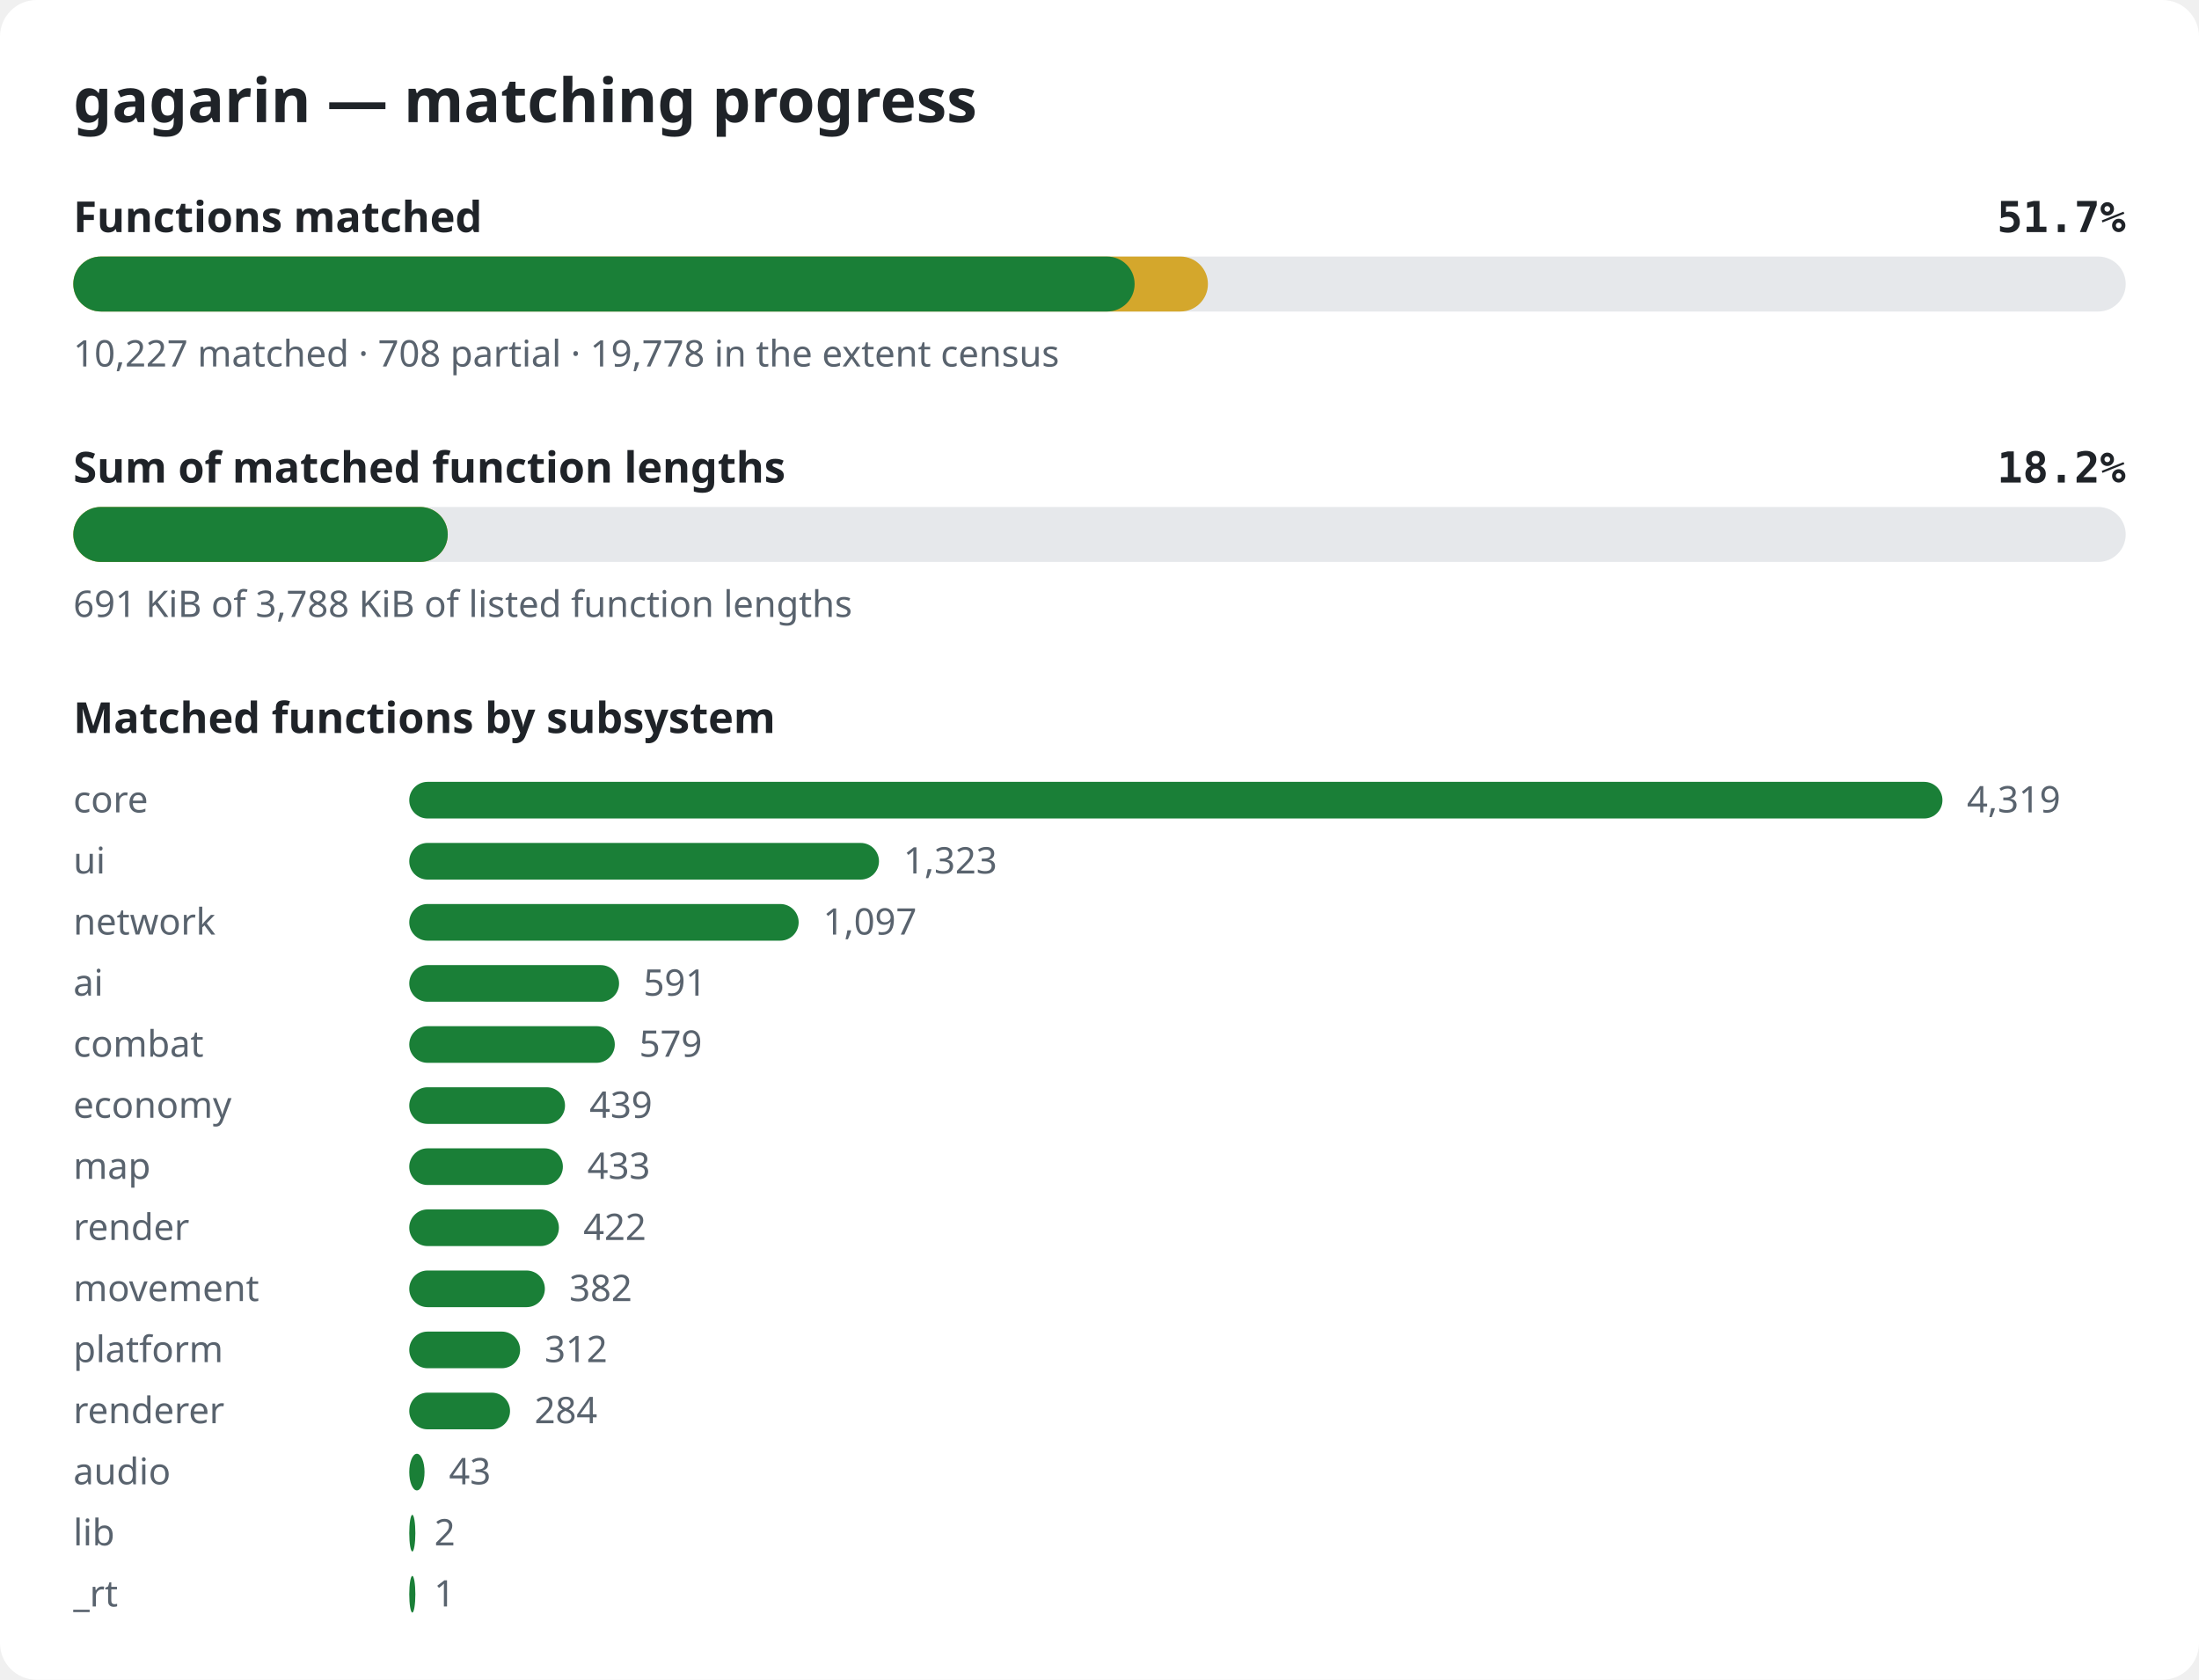
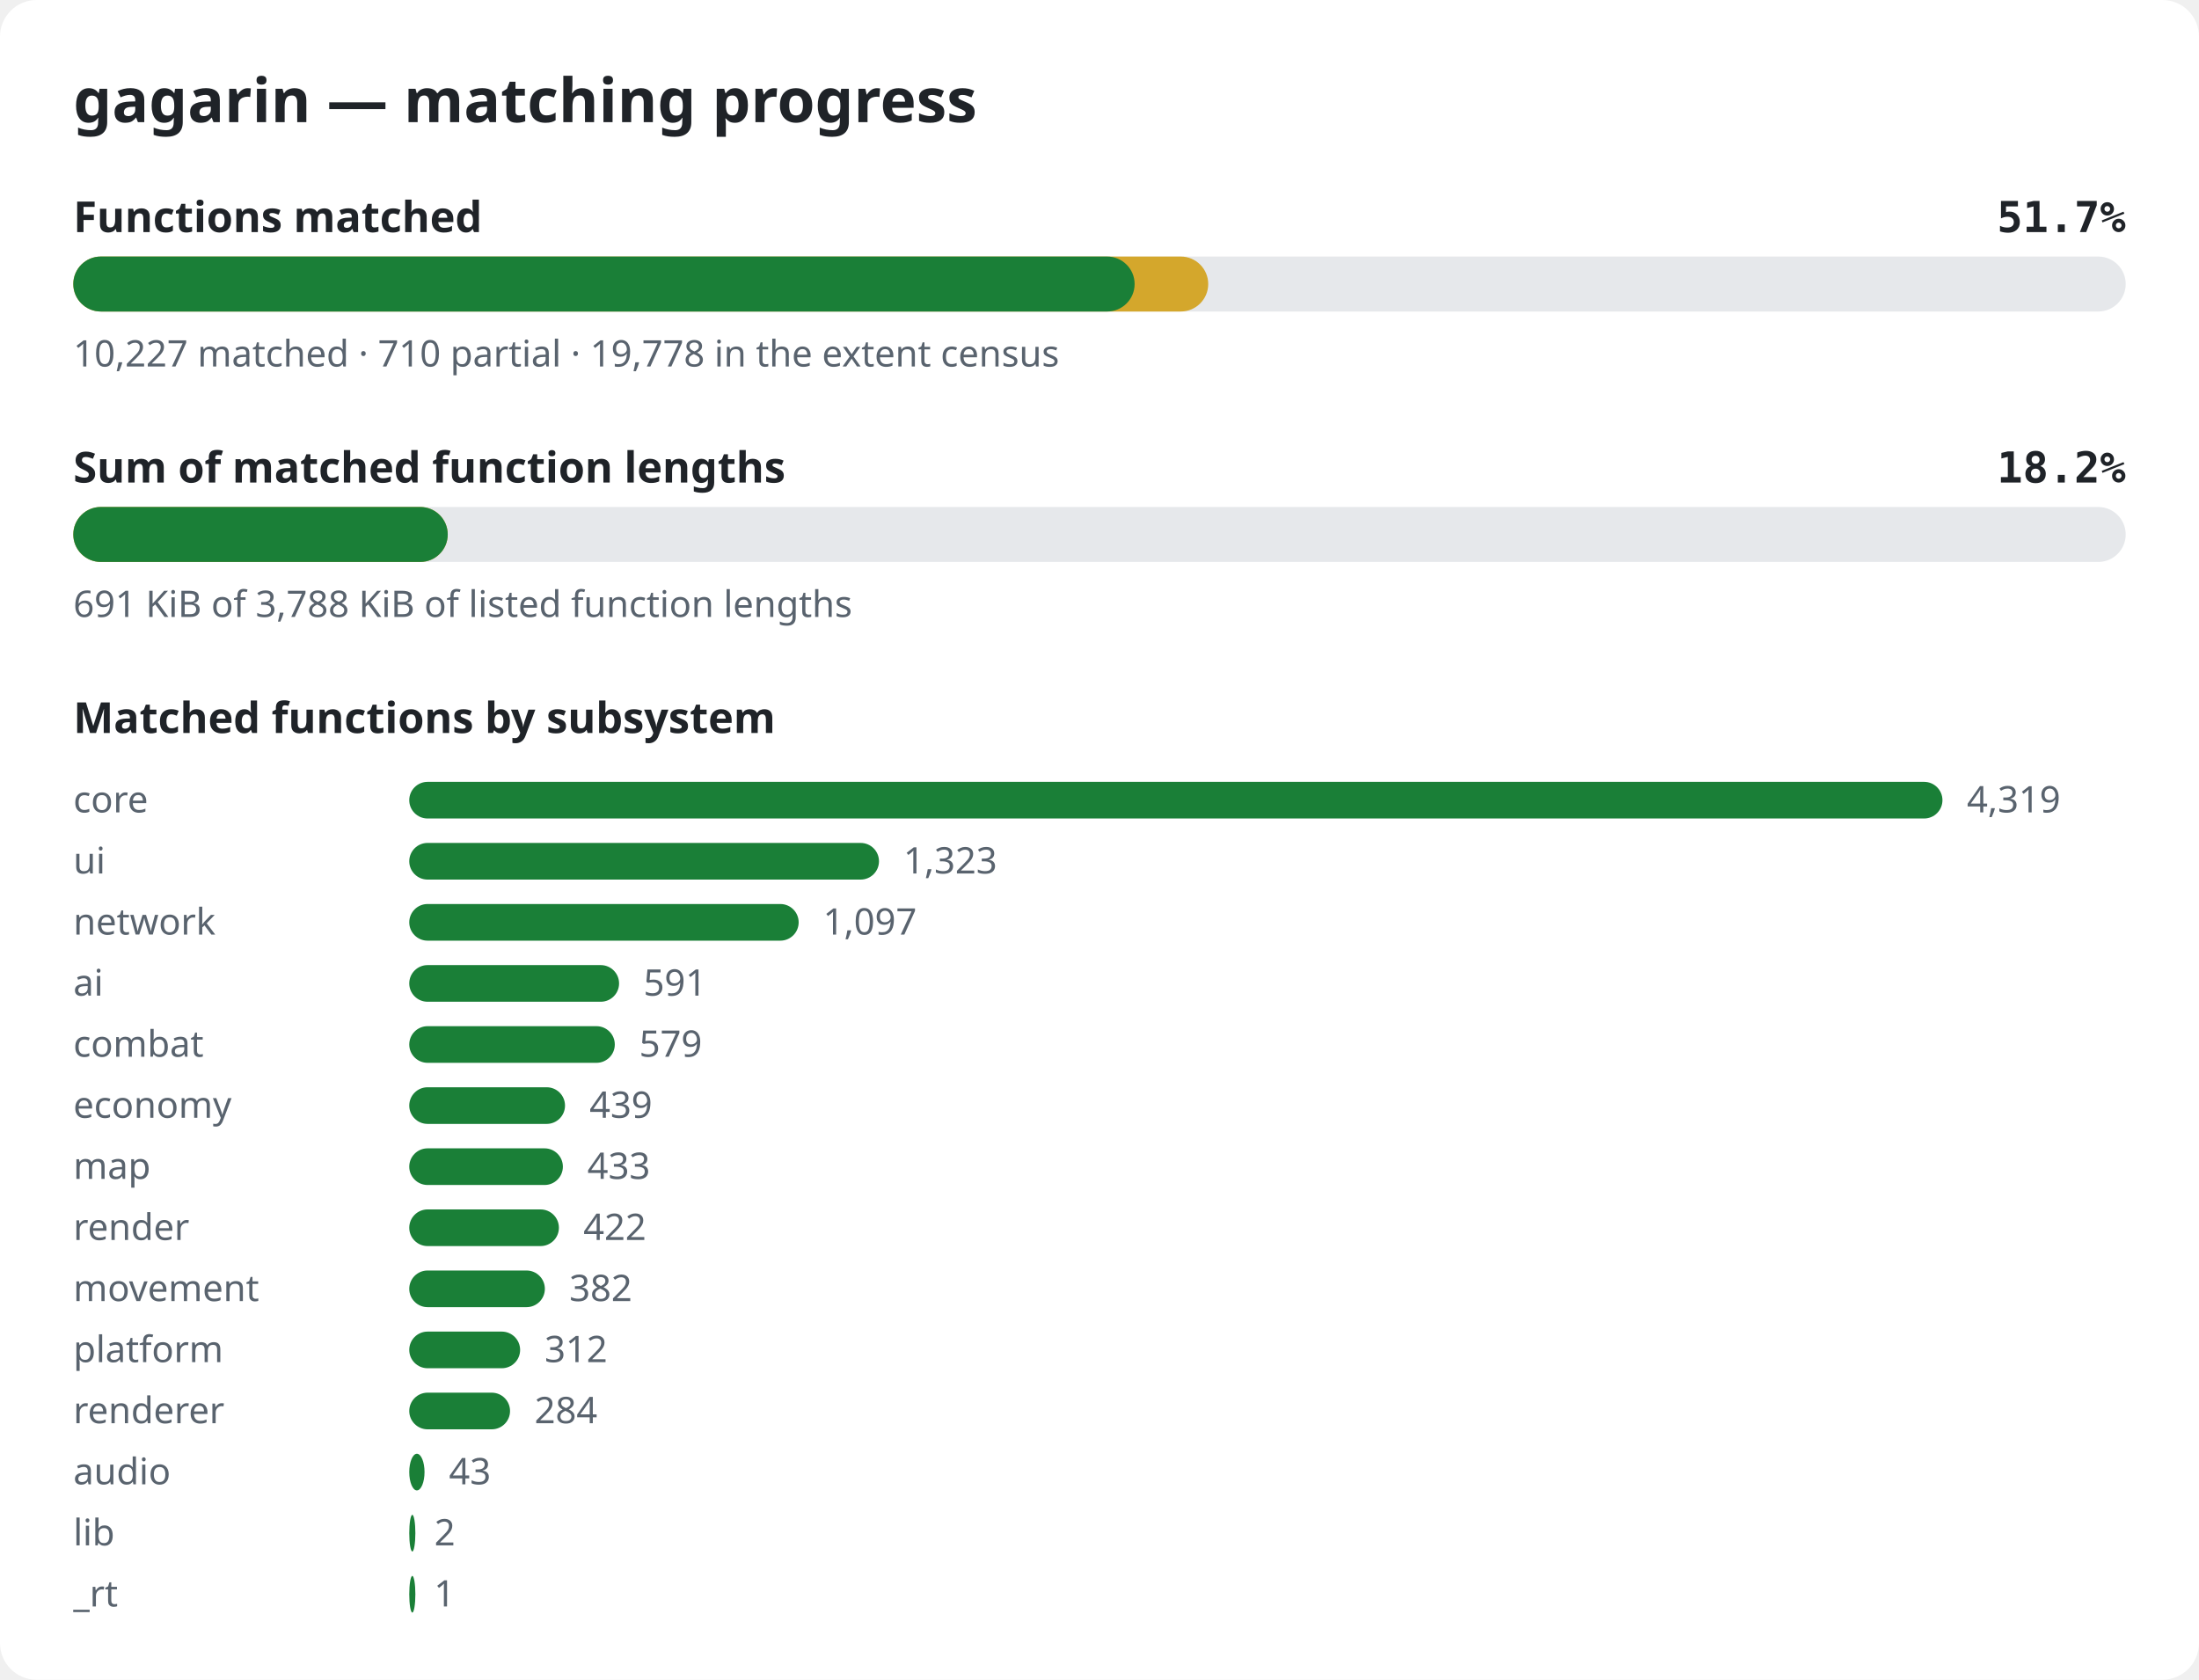
<svg xmlns="http://www.w3.org/2000/svg" width="720" height="550" viewBox="0 0 720 550" role="img" aria-label="gagarin matching progress">
  <style>.bg{fill:#ffffff}.title{font:600 20px sans-serif;fill:#1f2328}.label{font:600 14px sans-serif;fill:#1f2328}.pct{font:600 14px monospace;fill:#1f2328}.note{font:12px sans-serif;fill:#59636e}.track{fill:#e6e8eb}.done{fill:#1a7f37}.partial{fill:#d4a72c}@media (prefers-color-scheme: dark){.bg{fill:#0d1117}.title,.label,.pct{fill:#e6edf3}.note{fill:#9198a1}.track{fill:#262c36}.done{fill:#3fb950}.partial{fill:#d29922}}</style>
  <rect width="720" height="550" rx="12" class="bg" />
  <text x="24" y="40" class="title">gagarin — matching progress</text>
  <text x="24" y="76" class="label">Functions matched</text>
  <text x="696" y="76" class="pct" text-anchor="end">51.7%</text>
  <rect x="24" y="84" width="672" height="18" rx="9" class="track" />
-   <rect x="24" y="84" width="371.5" height="18" rx="9" class="partial" />
+   <rect x="24" y="84" width="371.6" height="18" rx="9" class="partial" />
  <rect x="24" y="84" width="347.5" height="18" rx="9" class="done" />
-   <text x="24" y="120" class="note">10,227 matched · 708 partial · 19,778 in the extent census</text>
+   <text x="24" y="120" class="note">10,227 matched · 710 partial · 19,778 in the extent census</text>
  <text x="24" y="158" class="label">Sum of matched function lengths</text>
  <text x="696" y="158" class="pct" text-anchor="end">18.2%</text>
  <rect x="24" y="166" width="672" height="18" rx="9" class="track" />
  <rect x="24" y="166" width="122.6" height="18" rx="9" class="partial" />
  <rect x="24" y="166" width="122.6" height="18" rx="9" class="done" />
  <text x="24" y="202" class="note">691 KiB of 3,788 KiB of listed function lengths</text>
  <text x="24" y="240" class="label">Matched functions by subsystem</text>
  <text x="24" y="266" class="note">core</text>
  <rect x="134" y="256" width="502.0" height="12" rx="6" class="done" />
  <text x="644.0" y="266" class="note">4,319</text>
  <text x="24" y="286" class="note">ui</text>
  <rect x="134" y="276" width="153.8" height="12" rx="6" class="done" />
  <text x="295.8" y="286" class="note">1,323</text>
  <text x="24" y="306" class="note">network</text>
  <rect x="134" y="296" width="127.5" height="12" rx="6" class="done" />
  <text x="269.5" y="306" class="note">1,097</text>
  <text x="24" y="326" class="note">ai</text>
  <rect x="134" y="316" width="68.7" height="12" rx="6" class="done" />
  <text x="210.7" y="326" class="note">591</text>
  <text x="24" y="346" class="note">combat</text>
  <rect x="134" y="336" width="67.3" height="12" rx="6" class="done" />
  <text x="209.3" y="346" class="note">579</text>
  <text x="24" y="366" class="note">economy</text>
  <rect x="134" y="356" width="51.0" height="12" rx="6" class="done" />
  <text x="193.0" y="366" class="note">439</text>
  <text x="24" y="386" class="note">map</text>
  <rect x="134" y="376" width="50.3" height="12" rx="6" class="done" />
  <text x="192.3" y="386" class="note">433</text>
  <text x="24" y="406" class="note">render</text>
  <rect x="134" y="396" width="49.0" height="12" rx="6" class="done" />
  <text x="191.0" y="406" class="note">422</text>
  <text x="24" y="426" class="note">movement</text>
  <rect x="134" y="416" width="44.4" height="12" rx="6" class="done" />
  <text x="186.4" y="426" class="note">382</text>
  <text x="24" y="446" class="note">platform</text>
  <rect x="134" y="436" width="36.3" height="12" rx="6" class="done" />
  <text x="178.3" y="446" class="note">312</text>
  <text x="24" y="466" class="note">renderer</text>
  <rect x="134" y="456" width="33.0" height="12" rx="6" class="done" />
  <text x="175.0" y="466" class="note">284</text>
  <text x="24" y="486" class="note">audio</text>
  <rect x="134" y="476" width="5.0" height="12" rx="6" class="done" />
  <text x="147.0" y="486" class="note">43</text>
  <text x="24" y="506" class="note">lib</text>
  <rect x="134" y="496" width="2.0" height="12" rx="6" class="done" />
  <text x="142.2" y="506" class="note">2</text>
  <text x="24" y="526" class="note">_rt</text>
  <rect x="134" y="516" width="2.0" height="12" rx="6" class="done" />
  <text x="142.1" y="526" class="note">1</text>
</svg>
